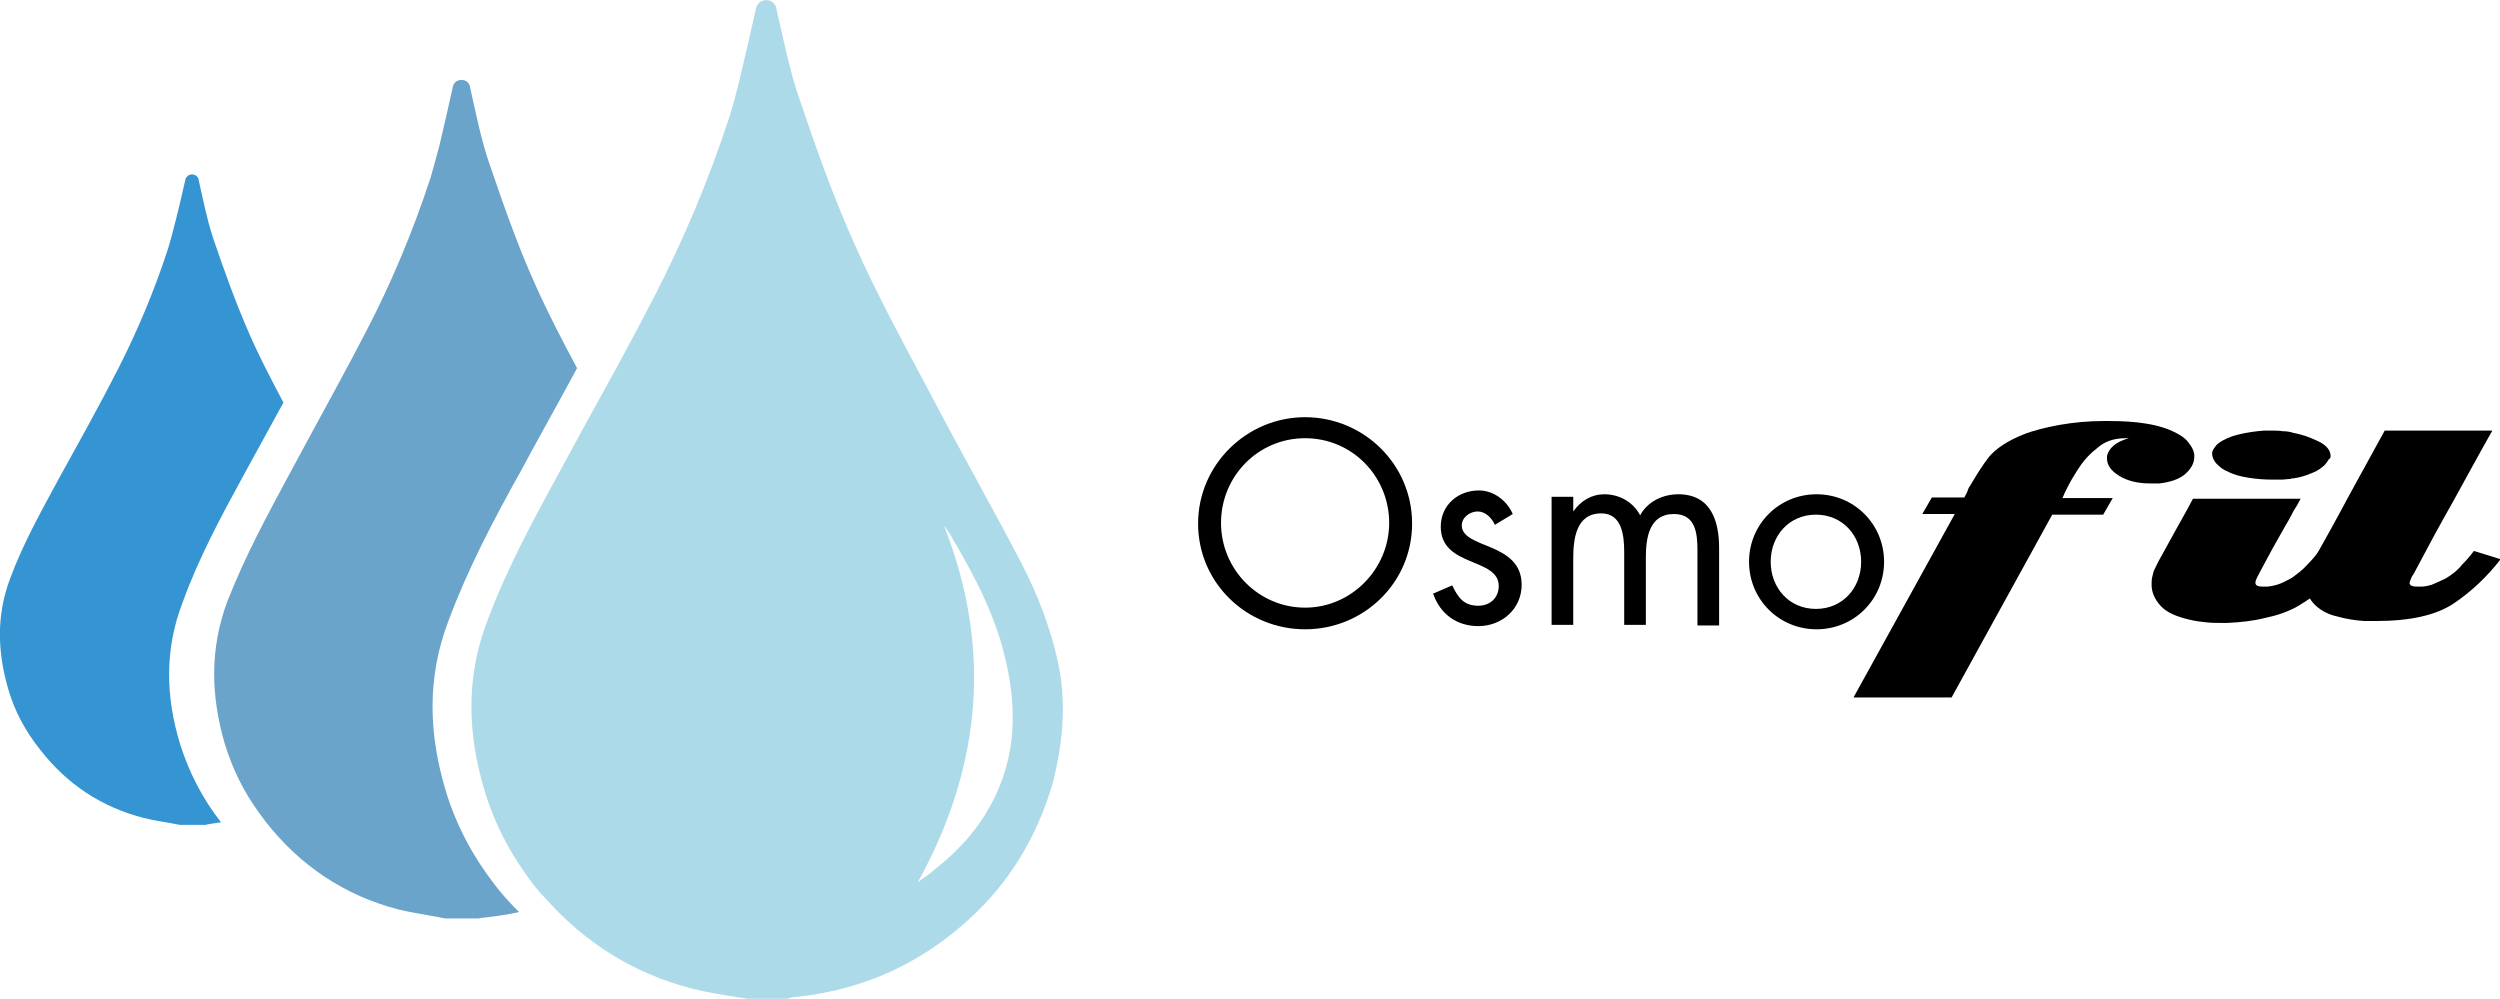
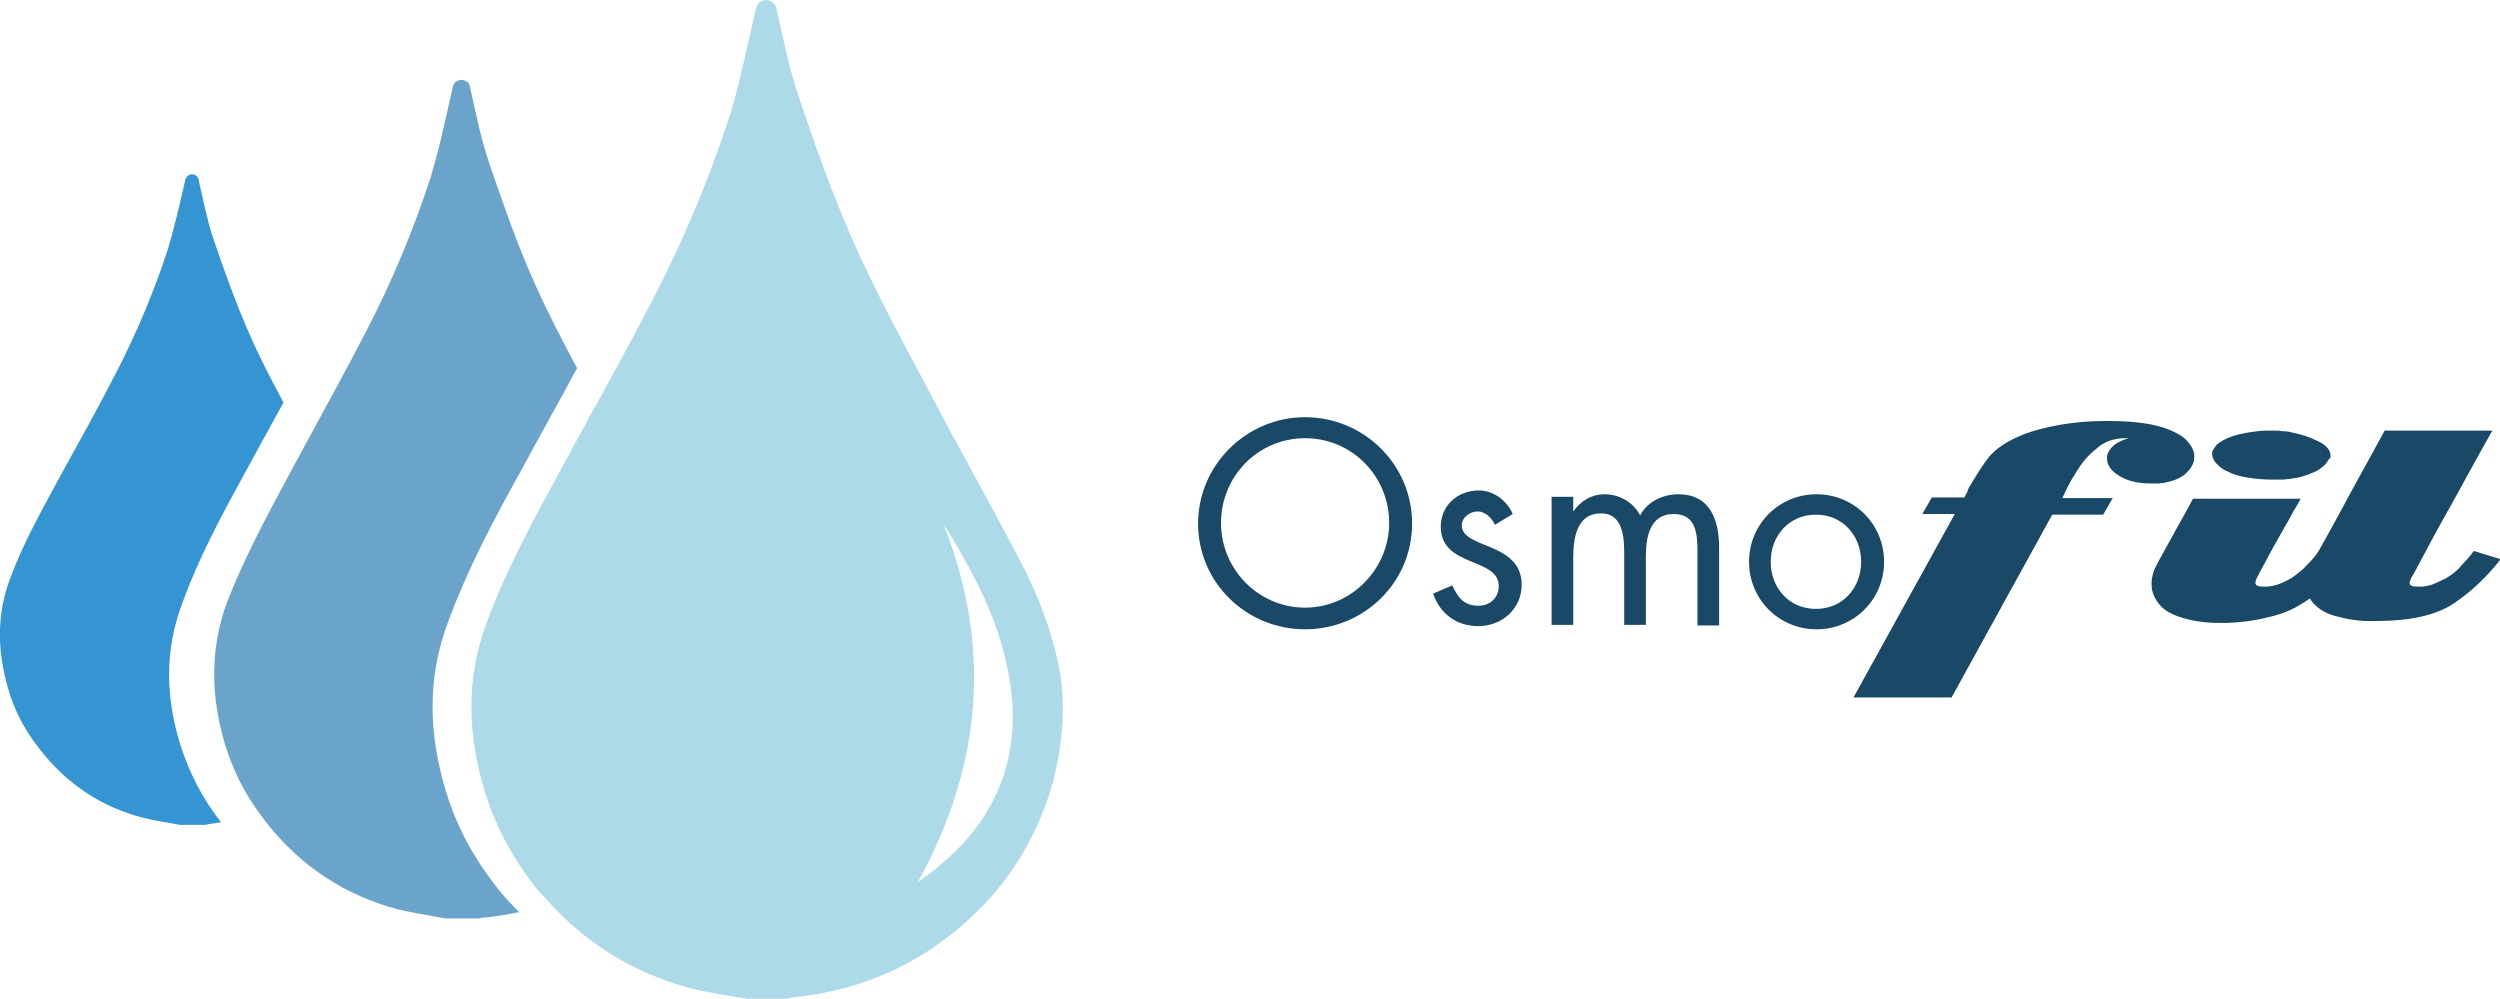
- <svg xmlns="http://www.w3.org/2000/svg" version="1.1" id="Layer_1" x="0px" y="0px" viewBox="-40.6 189 392.5 156.8" style="enable-background:new -40.6 189 392.5 156.8;" xml:space="preserve">
+ <svg xmlns="http://www.w3.org/2000/svg" version="1.1" id="Layer_1" x="0px" y="0px" viewBox="-224 219.5 392.5 156.8" style="enable-background:new -224 219.5 392.5 156.8;" xml:space="preserve">
  <style type="text/css">
	.st0{fill:#ACDAE9;}
	.st1{fill:#3595D2;}
	.st2{fill:#6BA4CA;}
+ 	.st3{fill:#194966;}
</style>
  <g>
-     <path class="st0" d="M125.4,292.5c-1.2-5.3-3.2-10.4-5.7-15.2c-4.7-9-9.7-17.8-14.4-26.8c-4.1-7.7-8.3-15.4-11.8-23.3   c-3.3-7.4-6-15-8.6-22.7c-1.6-4.6-2.5-9.4-3.6-14.1v-0.1c-0.4-1.7-2.8-1.7-3.2,0c-0.8,3.6-1.8,7.9-2.7,11.7c-0.5,2-1,3.9-1.5,5.4   c-3.2,9.8-7.2,19.3-11.9,28.4c-3.3,6.4-6.8,12.8-10.3,19.1c-1.4,2.6-2.9,5.3-4.3,7.9c-4.2,7.7-8.4,15.4-11.5,23.7   c-3.4,8.9-3.1,17.8-0.4,26.7c1.6,5.3,4.2,10.2,7.6,14.6c0.6,0.8,1.2,1.5,1.9,2.2c6.2,7,13.8,11.8,23,14.2c2.4,0.6,4.9,1,7.4,1.4   c0.5,0.1,0.9,0.1,1.4,0.2c2.1,0,4.2,0,6.3,0c0.2-0.1,0.4-0.2,0.6-0.2c11.6-1.1,21.8-5.8,30.4-14.8c5.1-5.4,8.7-12.1,10.7-19.3   C126.3,305.3,126.9,299,125.4,292.5z M115.7,313.9c-0.5,1.1-1.1,2.1-1.7,3.1c-2,3.2-4.6,5.9-7.6,8.3c-0.9,0.8-1.9,1.5-2.9,2.2   c10-18.1,11.7-36.7,4.1-56c0.3,0.4,0.6,0.8,0.9,1.3c0.3,0.4,0.5,0.9,0.8,1.4c0.2,0.3,0.4,0.6,0.6,1c2.7,4.7,5.2,9.6,6.7,14.8   C118.9,298,119.4,306.1,115.7,313.9z" />
-     <path class="st1" d="M-2.4,263.7c2.1-3.8,4.2-7.7,6.3-11.5c-1.9-3.6-3.8-7.2-5.4-10.9c-2.1-4.8-3.9-9.8-5.6-14.8   c-1-3-1.6-6.1-2.3-9.2c0,0,0,0,0-0.1c-0.3-1.1-1.8-1.1-2.1,0c-0.8,3.6-1.9,8.2-2.8,11.1c-2.1,6.4-4.7,12.6-7.7,18.5   s-6.3,11.8-9.5,17.6c-2.7,5-5.5,10-7.5,15.4c-2.2,5.8-2,11.6-0.3,17.4c1,3.5,2.7,6.6,5,9.5c4.2,5.4,9.6,9,16.2,10.7   c1.9,0.5,3.8,0.7,5.7,1.1c1.4,0,2.7,0,4.1,0c0.1,0,0.3-0.1,0.4-0.1c0.7-0.1,1.3-0.2,2-0.3c-2.9-3.7-5-7.8-6.4-12.2   c-2.3-7.5-2.5-14.9,0.4-22.4C-9.4,276.6-5.9,270.1-2.4,263.7z" />
-     <path class="st2" d="M41.2,262.9c2.9-5.4,5.9-10.7,8.8-16.1c-2.3-4.3-4.6-8.7-6.6-13.2c-2.8-6.2-5-12.6-7.2-19   c-1.3-3.8-2.1-7.9-3-11.9c0,0,0,0,0-0.1c-0.3-1.4-2.4-1.4-2.7,0c-0.6,2.8-1.4,6.2-2.1,9.2c-0.5,1.9-1,3.7-1.4,5.1   c-2.7,8.2-6,16.2-10,23.9c-3.1,6-6.3,11.8-9.5,17.7c-0.9,1.7-1.8,3.3-2.7,5c-3.5,6.5-7,13-9.7,19.9c-2.8,7.5-2.6,14.9-0.4,22.4   c1.2,3.9,2.9,7.4,5.3,10.7c0.4,0.5,0.7,1,1.1,1.5c5.4,6.9,12.4,11.6,20.9,13.8c2.1,0.5,4.2,0.8,6.3,1.2c0.3,0.1,0.7,0.1,1,0.2   c1.8,0,3.5,0,5.3,0c0.2-0.1,0.3-0.1,0.5-0.1c2-0.2,3.9-0.5,5.8-0.9c-1.4-1.4-2.7-2.8-3.9-4.4c-3.4-4.4-6-9.3-7.6-14.6   c-2.7-8.9-3-17.8,0.4-26.7C32.8,278.4,36.9,270.6,41.2,262.9z" />
+     <path class="st0" d="M-58,323c-1.2-5.3-3.2-10.4-5.7-15.2c-4.7-9-9.7-17.8-14.4-26.8c-4.1-7.7-8.3-15.4-11.8-23.3   c-3.3-7.4-6-15-8.6-22.7c-1.6-4.6-2.5-9.4-3.6-14.1v-0.1c-0.4-1.7-2.8-1.7-3.2,0c-0.8,3.6-1.8,7.9-2.7,11.7c-0.5,2-1,3.9-1.5,5.4   c-3.2,9.8-7.2,19.3-11.9,28.4c-3.3,6.4-6.8,12.8-10.3,19.1c-1.4,2.6-2.9,5.3-4.3,7.9c-4.2,7.7-8.4,15.4-11.5,23.7   c-3.4,8.9-3.1,17.8-0.4,26.7c1.6,5.3,4.2,10.2,7.6,14.6c0.6,0.8,1.2,1.5,1.9,2.2c6.2,7,13.8,11.8,23,14.2c2.4,0.6,4.9,1,7.4,1.4   c0.5,0.1,0.9,0.1,1.4,0.2c2.1,0,4.2,0,6.3,0c0.2-0.1,0.4-0.2,0.6-0.2c11.6-1.1,21.8-5.8,30.4-14.8c5.1-5.4,8.7-12.1,10.7-19.3   C-57.1,335.8-56.5,329.5-58,323z M-67.7,344.4c-0.5,1.1-1.1,2.1-1.7,3.1c-2,3.2-4.6,5.9-7.6,8.3c-0.9,0.8-1.9,1.5-2.9,2.2   c10-18.1,11.7-36.7,4.1-56c0.3,0.4,0.6,0.8,0.9,1.3c0.3,0.4,0.5,0.9,0.8,1.4c0.2,0.3,0.4,0.6,0.6,1c2.7,4.7,5.2,9.6,6.7,14.8   C-64.5,328.5-64,336.6-67.7,344.4z" />
+     <path class="st1" d="M-185.8,294.2c2.1-3.8,4.2-7.7,6.3-11.5c-1.9-3.6-3.8-7.2-5.4-10.9c-2.1-4.8-3.9-9.8-5.6-14.8   c-1-3-1.6-6.1-2.3-9.2c0,0,0,0,0-0.1c-0.3-1.1-1.8-1.1-2.1,0c-0.8,3.6-1.9,8.2-2.8,11.1c-2.1,6.4-4.7,12.6-7.7,18.5   s-6.3,11.8-9.5,17.6c-2.7,5-5.5,10-7.5,15.4c-2.2,5.8-2,11.6-0.3,17.4c1,3.5,2.7,6.6,5,9.5c4.2,5.4,9.6,9,16.2,10.7   c1.9,0.5,3.8,0.7,5.7,1.1c1.4,0,2.7,0,4.1,0c0.1,0,0.3-0.1,0.4-0.1c0.7-0.1,1.3-0.2,2-0.3c-2.9-3.7-5-7.8-6.4-12.2   c-2.3-7.5-2.5-14.9,0.4-22.4C-192.8,307.1-189.3,300.6-185.8,294.2z" />
+     <path class="st2" d="M-142.2,293.4c2.9-5.4,5.9-10.7,8.8-16.1c-2.3-4.3-4.6-8.7-6.6-13.2c-2.8-6.2-5-12.6-7.2-19   c-1.3-3.8-2.1-7.9-3-11.9c0,0,0,0,0-0.1c-0.3-1.4-2.4-1.4-2.7,0c-0.6,2.8-1.4,6.2-2.1,9.2c-0.5,1.9-1,3.7-1.4,5.1   c-2.7,8.2-6,16.2-10,23.9c-3.1,6-6.3,11.8-9.5,17.7c-0.9,1.7-1.8,3.3-2.7,5c-3.5,6.5-7,13-9.7,19.9c-2.8,7.5-2.6,14.9-0.4,22.4   c1.2,3.9,2.9,7.4,5.3,10.7c0.4,0.5,0.7,1,1.1,1.5c5.4,6.9,12.4,11.6,20.9,13.8c2.1,0.5,4.2,0.8,6.3,1.2c0.3,0.1,0.7,0.1,1,0.2   c1.8,0,3.5,0,5.3,0c0.2-0.1,0.3-0.1,0.5-0.1c2-0.2,3.9-0.5,5.8-0.9c-1.4-1.4-2.7-2.8-3.9-4.4c-3.4-4.4-6-9.3-7.6-14.6   c-2.7-8.9-3-17.8,0.4-26.7C-150.6,308.9-146.5,301.1-142.2,293.4z" />
  </g>
  <g>
-     <path d="M324.9,261.3c-0.4,0.7-1,1.2-1.9,1.7c-0.9,0.4-1.9,0.8-2.9,1c-0.3,0-0.4,0.1-0.6,0.1s-0.4,0-0.5,0.1   c-0.5,0-0.9,0.1-1.4,0.1s-1,0-1.4,0c-1.3,0-2.6-0.1-3.8-0.3c-1.3-0.2-2.4-0.5-3.3-1c-0.8-0.3-1.3-0.8-1.8-1.3   c-0.4-0.5-0.6-1-0.6-1.5c0-0.3,0.1-0.5,0.3-0.8c0.2-0.3,0.4-0.6,0.7-0.8c0.8-0.6,1.9-1.1,3.2-1.4c1.3-0.3,2.6-0.5,4-0.6   c0.2,0,0.3,0,0.5,0c0.1,0,0.3,0,0.5,0c0.6,0,1.3,0,1.9,0.1c0.6,0,1.2,0.1,1.8,0.3c0.2,0,0.4,0.1,0.5,0.1s0.3,0.1,0.4,0.1   c1.2,0.3,2.3,0.8,3.3,1.3c1,0.6,1.5,1.3,1.5,2.1c0,0.1,0,0.2-0.1,0.4C325,261,325,261.2,324.9,261.3L324.9,261.3z" />
-     <path d="M301.1,257c0.8,0.4,1.5,0.9,1.9,1.5c0.5,0.6,0.8,1.2,0.9,1.8c0,0.1,0,0.1,0,0.2s0,0.2,0,0.3c0,0.9-0.5,1.8-1.4,2.6   c-0.9,0.8-2.3,1.3-4.1,1.5c-0.1,0-0.2,0-0.3,0c-0.1,0-0.3,0-0.4,0s-0.2,0-0.4,0c-0.1,0-0.2,0-0.3,0c-2,0-3.6-0.4-4.9-1.2   c-1.3-0.8-1.9-1.7-1.9-2.7c0-0.1,0-0.1,0-0.2s0-0.1,0-0.2c0.1-0.5,0.4-1.1,1-1.6c0.5-0.5,1.4-0.9,2.4-1.2c0,0-0.1,0-0.2,0   s-0.2,0-0.3,0c-1.8,0-3.3,0.5-4.5,1.6c-1.3,1-2.3,2.2-3.1,3.5c-0.5,0.8-1,1.6-1.4,2.4s-0.7,1.4-0.9,1.9h7.9l-1.5,2.6h-8l-15.8,28.7   h-15.4l15.9-28.8h-5.1l1.5-2.6h5.1c0.2-0.4,0.4-0.7,0.5-1c0.1-0.4,0.3-0.7,0.5-1c0.9-1.5,1.8-3,2.9-4.4c1.1-1.3,2.9-2.5,5.4-3.5   c1.5-0.6,3.5-1.1,5.7-1.5c2.3-0.4,4.6-0.6,6.9-0.6c0.1,0,0.3,0,0.4,0s0.2,0,0.4,0c2,0,4,0.1,5.8,0.4   C298.2,255.8,299.8,256.3,301.1,257L301.1,257z" />
-     <path d="M327.8,276.8c-0.5-0.2-1-0.4-1.5-0.5s-1-0.3-1.4-0.4c-0.2-0.1-0.5-0.1-0.7-0.2c-0.3-0.1-0.5-0.1-0.7-0.2   c-0.6,0.8-1.2,1.5-1.9,2.2c-0.6,0.7-1.5,1.4-2.5,2.1c-0.8,0.4-1.5,0.8-2.2,1s-1.3,0.3-1.7,0.3c-0.6,0-1.1,0-1.3-0.1   c-0.3-0.1-0.4-0.3-0.4-0.5s0.1-0.5,0.2-0.7c0.1-0.3,0.3-0.5,0.4-0.8c0.7-1.3,1.4-2.6,2.1-3.9s1.5-2.6,2.2-3.9   c0.4-0.6,0.7-1.3,1.1-2c0.4-0.6,0.8-1.3,1.1-1.9c-1.4,0-2.8,0-4.2,0c-1.4,0-2.8,0-4.2,0c-1.4,0-2.9,0-4.3,0s-2.8,0-4.2,0   c-0.9,1.7-1.8,3.3-2.7,4.9s-1.8,3.3-2.7,4.9c-0.1,0.2-0.2,0.4-0.3,0.6c-0.1,0.2-0.2,0.4-0.3,0.6c-0.2,0.4-0.3,0.8-0.4,1.3   c-0.1,0.4-0.1,0.8-0.1,1.2c0,1.2,0.5,2.3,1.4,3.3s2.4,1.7,4.6,2.2c0.8,0.2,1.6,0.3,2.5,0.4s1.7,0.1,2.6,0.1c0.1,0,0.3,0,0.4,0   s0.3,0,0.4,0c2.1-0.1,4-0.3,6-0.8c1.9-0.4,3.6-1,5-1.8c1.5-0.9,2.9-1.8,4-2.9c1.1-1,2.1-2.2,3-3.3c0.1-0.2,0.3-0.4,0.5-0.5   C327.5,277.1,327.6,277,327.8,276.8L327.8,276.8z" />
-     <path d="M352,276.8c-2.1,2.7-4.5,5-7.3,6.9s-6.9,2.8-12.3,2.8c-0.3,0-0.6,0-0.9,0s-0.6,0-0.9,0c-1.4-0.1-2.8-0.3-4.2-0.7   c-1.4-0.3-2.5-0.9-3.3-1.6c-0.6-0.5-1-1.1-1.3-1.7s-0.4-1.2-0.4-1.8c0-0.1,0-0.3,0-0.4s0.1-0.3,0.1-0.4c0.1-0.5,0.3-1,0.4-1.5   c0.2-0.5,0.4-1,0.7-1.4c1.9-3.4,3.8-6.8,5.6-10.2c1.9-3.4,3.7-6.8,5.6-10.2c1.4,0,2.8,0,4.2,0c1.4,0,2.8,0,4.3,0c1.4,0,2.8,0,4.2,0   c1.4,0,2.8,0,4.2,0c-2.1,3.7-4.1,7.4-6.2,11.2c-2.1,3.7-4.1,7.4-6.1,11.2c-0.2,0.3-0.4,0.6-0.5,0.9s-0.2,0.5-0.2,0.6   c0,0.2,0.1,0.4,0.4,0.5s0.7,0.1,1.4,0.1c0.5,0,1-0.1,1.7-0.3c0.7-0.3,1.4-0.6,2.2-1c1-0.6,1.9-1.3,2.5-2.1c0.7-0.7,1.3-1.4,1.9-2.2   L352,276.8z" />
-     <path d="M181.1,271.2c0,9.3-7.6,16.6-16.8,16.6s-16.8-7.3-16.8-16.6c0-9.2,7.6-16.7,16.8-16.7S181.1,261.9,181.1,271.2z    M151.1,271.1c0,7.3,5.9,13.3,13.2,13.3s13.2-6.1,13.2-13.3c0-7.3-5.8-13.3-13.2-13.3S151.1,263.8,151.1,271.1z" />
-     <path d="M194.1,271.4c-0.5-1.1-1.5-2.1-2.7-2.1s-2.5,0.9-2.5,2.2c0,1.8,2.3,2.5,4.7,3.5c2.3,1,4.7,2.4,4.7,5.8   c0,3.8-3.1,6.5-6.8,6.5c-3.4,0-6-1.9-7.1-5.1l3-1.3c0.9,1.9,1.8,3.2,4.1,3.2c1.8,0,3.2-1.2,3.2-3.1c0-4.5-9.1-2.9-9.1-9.3   c0-3.4,2.7-5.7,6-5.7c2.3,0,4.4,1.6,5.3,3.7L194.1,271.4z" />
-     <path d="M206.4,269.3L206.4,269.3c1.2-1.7,2.9-2.7,4.9-2.7c2.3,0,4.5,1.2,5.6,3.3c1.2-2.2,3.6-3.3,6-3.3c5.1,0,6.4,4.2,6.4,8.4   v12.2h-3.4v-11.7c0-2.6-0.2-5.8-3.7-5.8c-3.9,0-4.4,3.8-4.4,6.8v10.6h-3.4v-11.4c0-2.5-0.3-6.1-3.6-6.1c-4,0-4.4,4.1-4.4,7.1v10.4   H203V267h3.4V269.3z" />
-     <path d="M234,277.2c0-5.9,4.7-10.6,10.6-10.6s10.6,4.7,10.6,10.6s-4.7,10.6-10.6,10.6C238.7,287.8,234,283.1,234,277.2z    M237.4,277.2c0,4.1,2.9,7.4,7.1,7.4s7.1-3.3,7.1-7.4s-2.9-7.4-7.1-7.4S237.4,273.1,237.4,277.2z" />
+     <path class="st3" d="M141.5,291.8c-0.4,0.7-1,1.2-1.9,1.7c-0.9,0.4-1.9,0.8-2.9,1c-0.3,0-0.4,0.1-0.6,0.1s-0.4,0-0.5,0.1   c-0.5,0-0.9,0.1-1.4,0.1s-1,0-1.4,0c-1.3,0-2.6-0.1-3.8-0.3c-1.3-0.2-2.4-0.5-3.3-1c-0.8-0.3-1.3-0.8-1.8-1.3   c-0.4-0.5-0.6-1-0.6-1.5c0-0.3,0.1-0.5,0.3-0.8c0.2-0.3,0.4-0.6,0.7-0.8c0.8-0.6,1.9-1.1,3.2-1.4c1.3-0.3,2.6-0.5,4-0.6   c0.2,0,0.3,0,0.5,0c0.1,0,0.3,0,0.5,0c0.6,0,1.3,0,1.9,0.1c0.6,0,1.2,0.1,1.8,0.3c0.2,0,0.4,0.1,0.5,0.1s0.3,0.1,0.4,0.1   c1.2,0.3,2.3,0.8,3.3,1.3c1,0.6,1.5,1.3,1.5,2.1c0,0.1,0,0.2-0.1,0.4C141.6,291.5,141.6,291.7,141.5,291.8L141.5,291.8z" />
+     <path class="st3" d="M117.7,287.5c0.8,0.4,1.5,0.9,1.9,1.5c0.5,0.6,0.8,1.2,0.9,1.8c0,0.1,0,0.1,0,0.2s0,0.2,0,0.3   c0,0.9-0.5,1.8-1.4,2.6c-0.9,0.8-2.3,1.3-4.1,1.5c-0.1,0-0.2,0-0.3,0c-0.1,0-0.3,0-0.4,0s-0.2,0-0.4,0c-0.1,0-0.2,0-0.3,0   c-2,0-3.6-0.4-4.9-1.2c-1.3-0.8-1.9-1.7-1.9-2.7c0-0.1,0-0.1,0-0.2s0-0.1,0-0.2c0.1-0.5,0.4-1.1,1-1.6c0.5-0.5,1.4-0.9,2.4-1.2   c0,0-0.1,0-0.2,0s-0.2,0-0.3,0c-1.8,0-3.3,0.5-4.5,1.6c-1.3,1-2.3,2.2-3.1,3.5c-0.5,0.8-1,1.6-1.4,2.4s-0.7,1.4-0.9,1.9h7.9   l-1.5,2.6h-8L82.4,329H67l15.9-28.8h-5.1l1.5-2.6h5.1c0.2-0.4,0.4-0.7,0.5-1c0.1-0.4,0.3-0.7,0.5-1c0.9-1.5,1.8-3,2.9-4.4   c1.1-1.3,2.9-2.5,5.4-3.5c1.5-0.6,3.5-1.1,5.7-1.5c2.3-0.4,4.6-0.6,6.9-0.6c0.1,0,0.3,0,0.4,0s0.2,0,0.4,0c2,0,4,0.1,5.8,0.4   C114.8,286.3,116.4,286.8,117.7,287.5L117.7,287.5z" />
+     <path class="st3" d="M144.4,307.3c-0.5-0.2-1-0.4-1.5-0.5s-1-0.3-1.4-0.4c-0.2-0.1-0.5-0.1-0.7-0.2c-0.3-0.1-0.5-0.1-0.7-0.2   c-0.6,0.8-1.2,1.5-1.9,2.2c-0.6,0.7-1.5,1.4-2.5,2.1c-0.8,0.4-1.5,0.8-2.2,1s-1.3,0.3-1.7,0.3c-0.6,0-1.1,0-1.3-0.1   c-0.3-0.1-0.4-0.3-0.4-0.5s0.1-0.5,0.2-0.7c0.1-0.3,0.3-0.5,0.4-0.8c0.7-1.3,1.4-2.6,2.1-3.9s1.5-2.6,2.2-3.9   c0.4-0.6,0.7-1.3,1.1-2c0.4-0.6,0.8-1.3,1.1-1.9c-1.4,0-2.8,0-4.2,0c-1.4,0-2.8,0-4.2,0c-1.4,0-2.9,0-4.3,0s-2.8,0-4.2,0   c-0.9,1.7-1.8,3.3-2.7,4.9s-1.8,3.3-2.7,4.9c-0.1,0.2-0.2,0.4-0.3,0.6c-0.1,0.2-0.2,0.4-0.3,0.6c-0.2,0.4-0.3,0.8-0.4,1.3   c-0.1,0.4-0.1,0.8-0.1,1.2c0,1.2,0.5,2.3,1.4,3.3s2.4,1.7,4.6,2.2c0.8,0.2,1.6,0.3,2.5,0.4s1.7,0.1,2.6,0.1c0.1,0,0.3,0,0.4,0   s0.3,0,0.4,0c2.1-0.1,4-0.3,6-0.8c1.9-0.4,3.6-1,5-1.8c1.5-0.9,2.9-1.8,4-2.9c1.1-1,2.1-2.2,3-3.3c0.1-0.2,0.3-0.4,0.5-0.5   C144.1,307.6,144.2,307.5,144.4,307.3L144.4,307.3z" />
+     <path class="st3" d="M168.6,307.3c-2.1,2.7-4.5,5-7.3,6.9s-6.9,2.8-12.3,2.8c-0.3,0-0.6,0-0.9,0s-0.6,0-0.9,0   c-1.4-0.1-2.8-0.3-4.2-0.7c-1.4-0.3-2.5-0.9-3.3-1.6c-0.6-0.5-1-1.1-1.3-1.7s-0.4-1.2-0.4-1.8c0-0.1,0-0.3,0-0.4s0.1-0.3,0.1-0.4   c0.1-0.5,0.3-1,0.4-1.5c0.2-0.5,0.4-1,0.7-1.4c1.9-3.4,3.8-6.8,5.6-10.2c1.9-3.4,3.7-6.8,5.6-10.2c1.4,0,2.8,0,4.2,0   c1.4,0,2.8,0,4.3,0c1.4,0,2.8,0,4.2,0c1.4,0,2.8,0,4.2,0c-2.1,3.7-4.1,7.4-6.2,11.2c-2.1,3.7-4.1,7.4-6.1,11.2   c-0.2,0.3-0.4,0.6-0.5,0.9s-0.2,0.5-0.2,0.6c0,0.2,0.1,0.4,0.4,0.5s0.7,0.1,1.4,0.1c0.5,0,1-0.1,1.7-0.3c0.7-0.3,1.4-0.6,2.2-1   c1-0.6,1.9-1.3,2.5-2.1c0.7-0.7,1.3-1.4,1.9-2.2L168.6,307.3z" />
+     <path class="st3" d="M-2.3,301.7c0,9.3-7.6,16.6-16.8,16.6s-16.8-7.3-16.8-16.6c0-9.2,7.6-16.7,16.8-16.7S-2.3,292.4-2.3,301.7z    M-32.3,301.6c0,7.3,5.9,13.3,13.2,13.3s13.2-6.1,13.2-13.3c0-7.3-5.8-13.3-13.2-13.3S-32.3,294.3-32.3,301.6z" />
+     <path class="st3" d="M10.7,301.9c-0.5-1.1-1.5-2.1-2.7-2.1s-2.5,0.9-2.5,2.2c0,1.8,2.3,2.5,4.7,3.5c2.3,1,4.7,2.4,4.7,5.8   c0,3.8-3.1,6.5-6.8,6.5c-3.4,0-6-1.9-7.1-5.1l3-1.3c0.9,1.9,1.8,3.2,4.1,3.2c1.8,0,3.2-1.2,3.2-3.1c0-4.5-9.1-2.9-9.1-9.3   c0-3.4,2.7-5.7,6-5.7c2.3,0,4.4,1.6,5.3,3.7L10.7,301.9z" />
+     <path class="st3" d="M23,299.8L23,299.8c1.2-1.7,2.9-2.7,4.9-2.7c2.3,0,4.5,1.2,5.6,3.3c1.2-2.2,3.6-3.3,6-3.3   c5.1,0,6.4,4.2,6.4,8.4v12.2h-3.4V306c0-2.6-0.2-5.8-3.7-5.8c-3.9,0-4.4,3.8-4.4,6.8v10.6H31v-11.4c0-2.5-0.3-6.1-3.6-6.1   c-4,0-4.4,4.1-4.4,7.1v10.4h-3.4v-20.1H23V299.8z" />
+     <path class="st3" d="M50.6,307.7c0-5.9,4.7-10.6,10.6-10.6s10.6,4.7,10.6,10.6s-4.7,10.6-10.6,10.6   C55.3,318.3,50.6,313.6,50.6,307.7z M54,307.7c0,4.1,2.9,7.4,7.1,7.4s7.1-3.3,7.1-7.4s-2.9-7.4-7.1-7.4S54,303.6,54,307.7z" />
  </g>
</svg>
